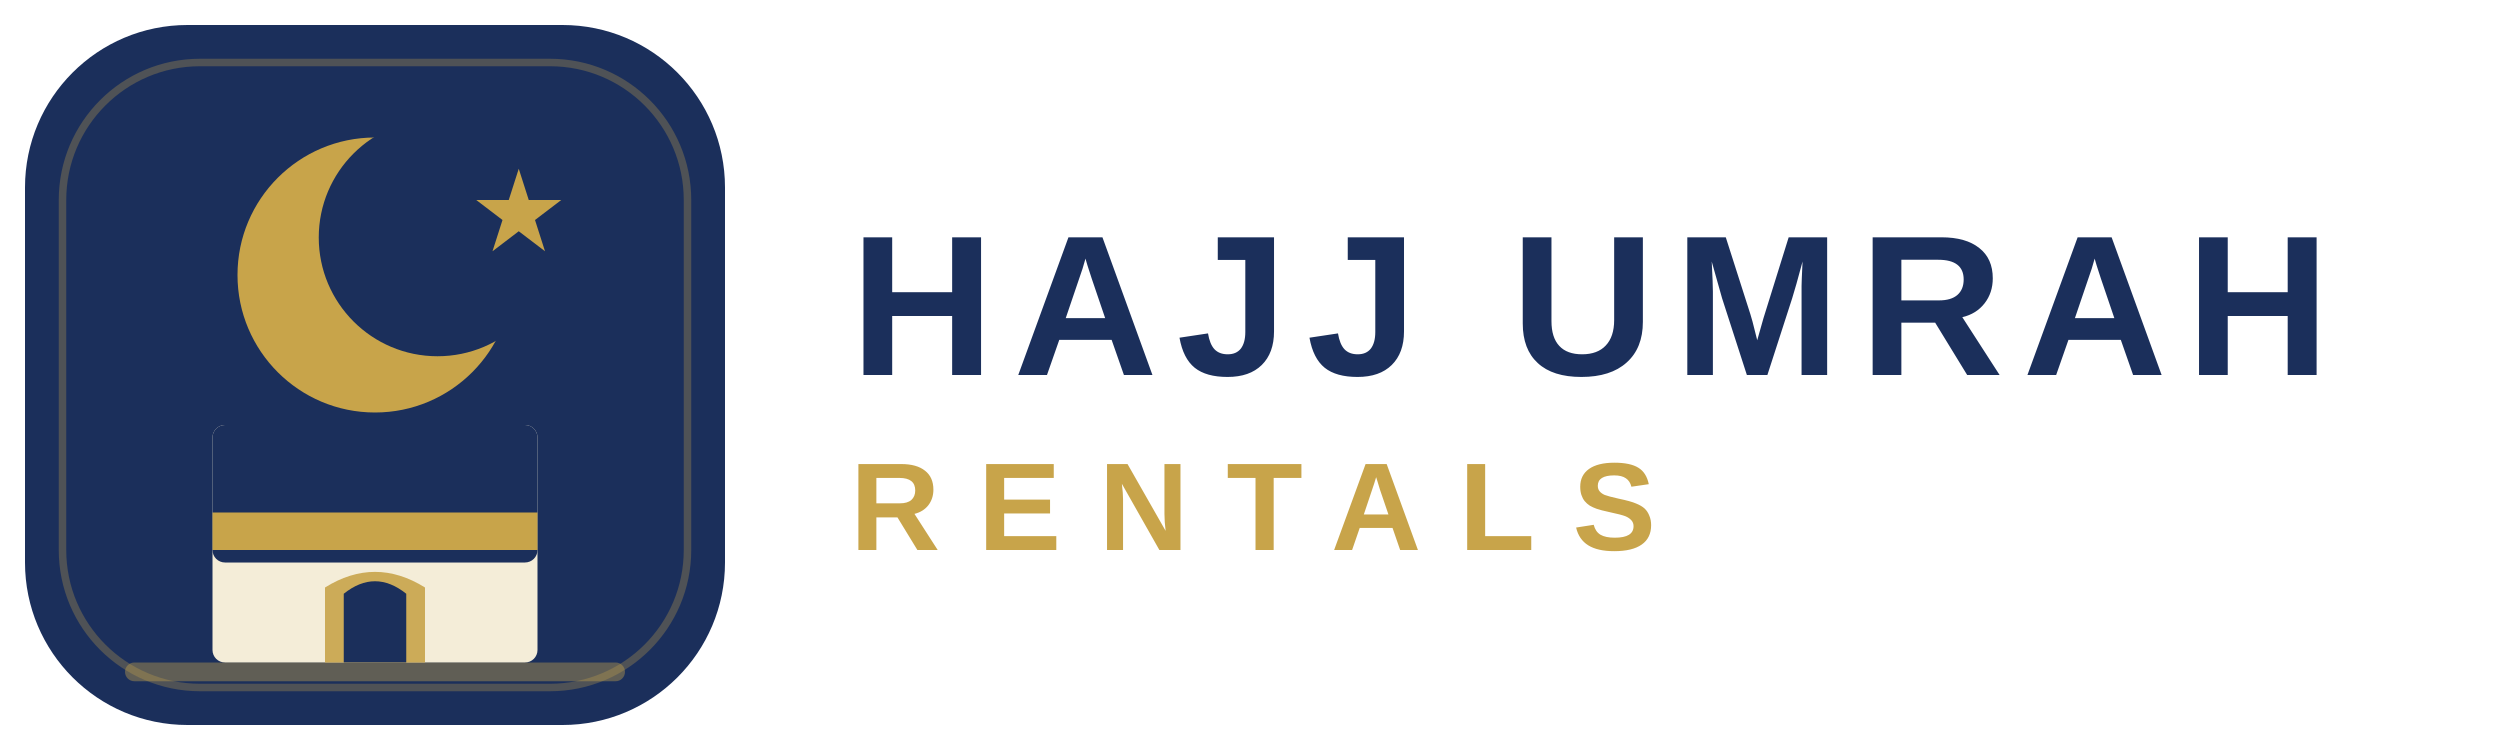
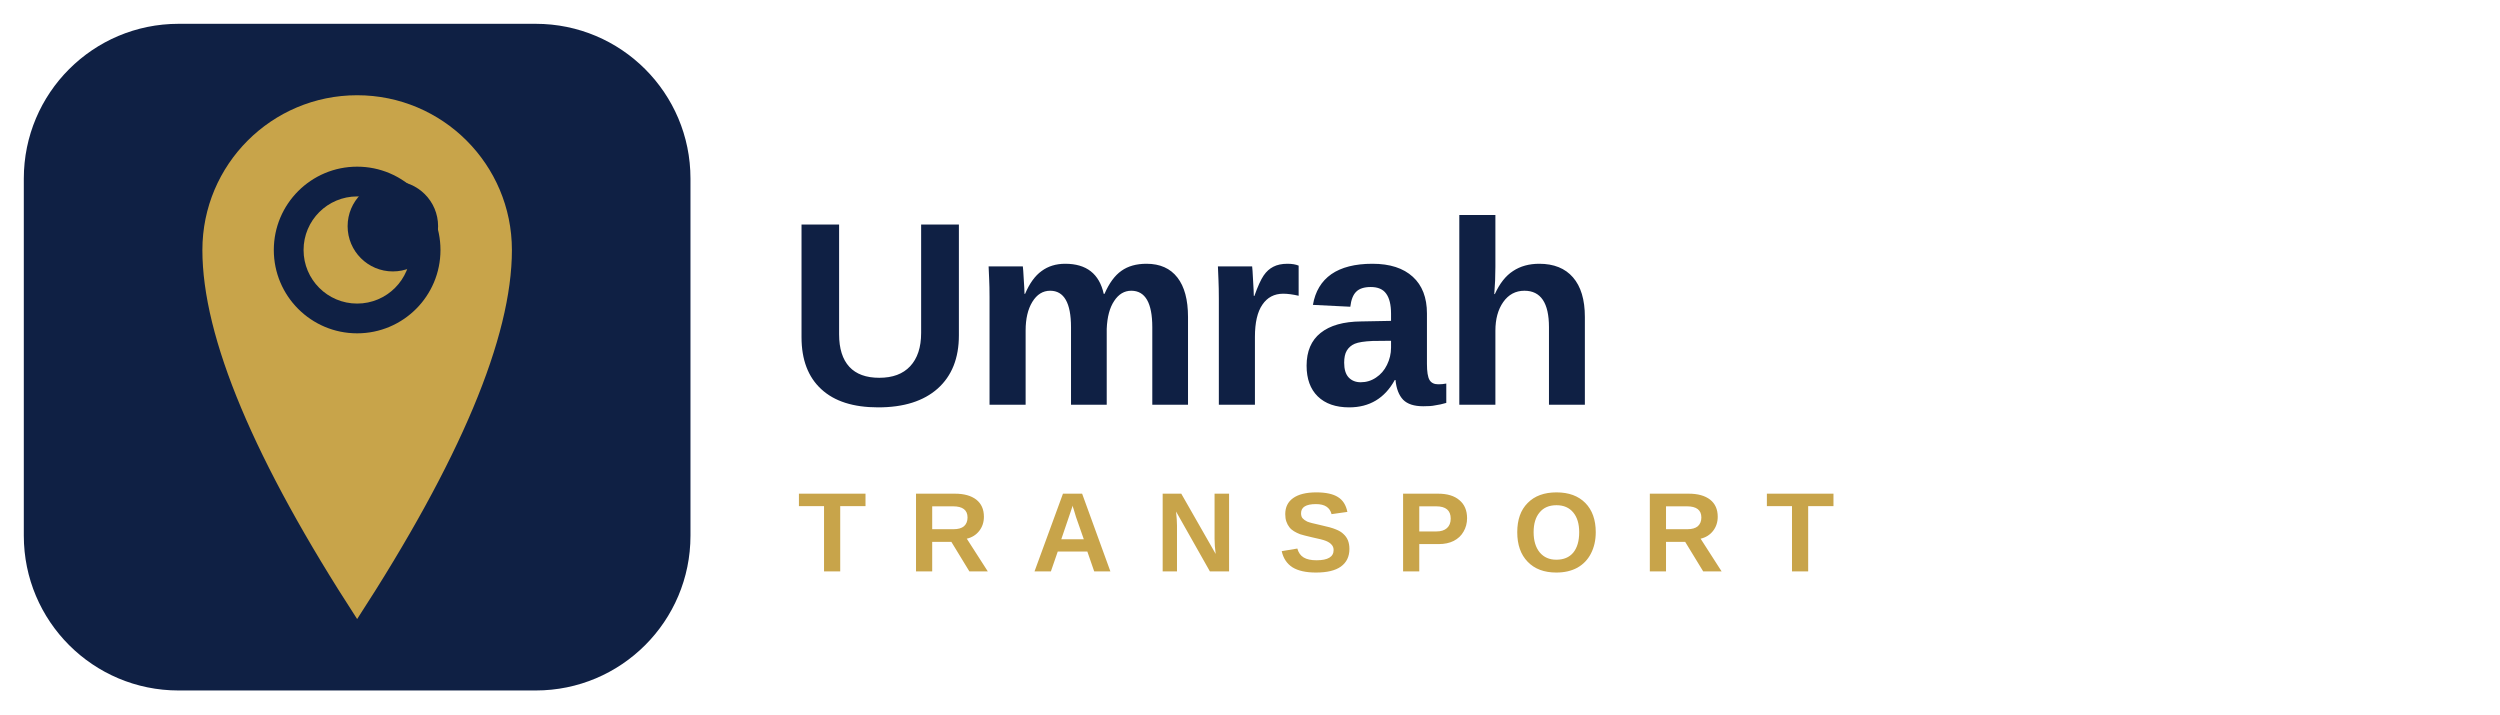
- <svg xmlns="http://www.w3.org/2000/svg" width="200" height="60" viewBox="0 0 200 60" fill="none">
-   <rect width="56" height="56" rx="13" fill="#1B2F5B" x="2" y="2" />
-   <rect x="5" y="5" width="50" height="50" rx="11" fill="none" stroke="#C8A44A" stroke-width="0.6" opacity="0.3" />
-   <circle cx="30" cy="22" r="11" fill="#C8A44A" />
-   <circle cx="35" cy="19" r="9.5" fill="#1B2F5B" />
-   <path d="M41.5 13.5 L42.3 16 L44.9 16 L42.8 17.6 L43.6 20.1 L41.5 18.5 L39.4 20.1 L40.2 17.6 L38.1 16 L40.7 16 Z" fill="#C8A44A" />
-   <rect x="17" y="34" width="26" height="19" rx="1" fill="#F4EDD8" />
-   <rect x="17" y="34" width="26" height="11" rx="1" fill="#1B2F5B" />
-   <rect x="17" y="41" width="26" height="3" fill="#C8A44A" />
-   <path d="M26 53 L26 47 Q30 44.5 34 47 L34 53 Z" fill="#C8A44A" opacity="0.9" />
-   <path d="M27.5 53 L27.5 47.5 Q30 45.5 32.5 47.5 L32.5 53 Z" fill="#1B2F5B" />
-   <rect x="10" y="53" width="40" height="1.5" rx="0.75" fill="#C8A44A" opacity="0.4" />
-   <text x="68" y="30" font-family="system-ui,Arial,sans-serif" font-weight="800" font-size="16" fill="#1B2F5B" letter-spacing="1.5">HAJJ UMRAH</text>
-   <text x="68" y="44" font-family="system-ui,Arial,sans-serif" font-weight="700" font-size="10" fill="#C8A44A" letter-spacing="3">RENTALS</text>
+ <svg xmlns="http://www.w3.org/2000/svg" width="210" height="60" viewBox="0 0 210 60" fill="none">
+   <rect width="56" height="56" rx="13" fill="#0F2044" x="2" y="2" />
+   <path d="M 30 8 A 13 13 0 0 1 43 21 Q 43 32 30 52 Q 17 32 17 21 A 13 13 0 0 1 30 8 Z" fill="#C8A44A" />
+   <circle cx="30" cy="21" r="7" fill="#0F2044" />
+   <circle cx="30" cy="21" r="4.5" fill="#C8A44A" />
+   <circle cx="33" cy="19" r="3.8" fill="#0F2044" />
+   <text x="66" y="34" font-family="system-ui,Arial,sans-serif" font-weight="900" font-size="22" fill="#0F2044" letter-spacing="-0.3">Umrah</text>
+   <text x="67" y="48" font-family="system-ui,Arial,sans-serif" font-weight="600" font-size="9.5" fill="#C8A44A" letter-spacing="3.5">TRANSPORT</text>
</svg>
